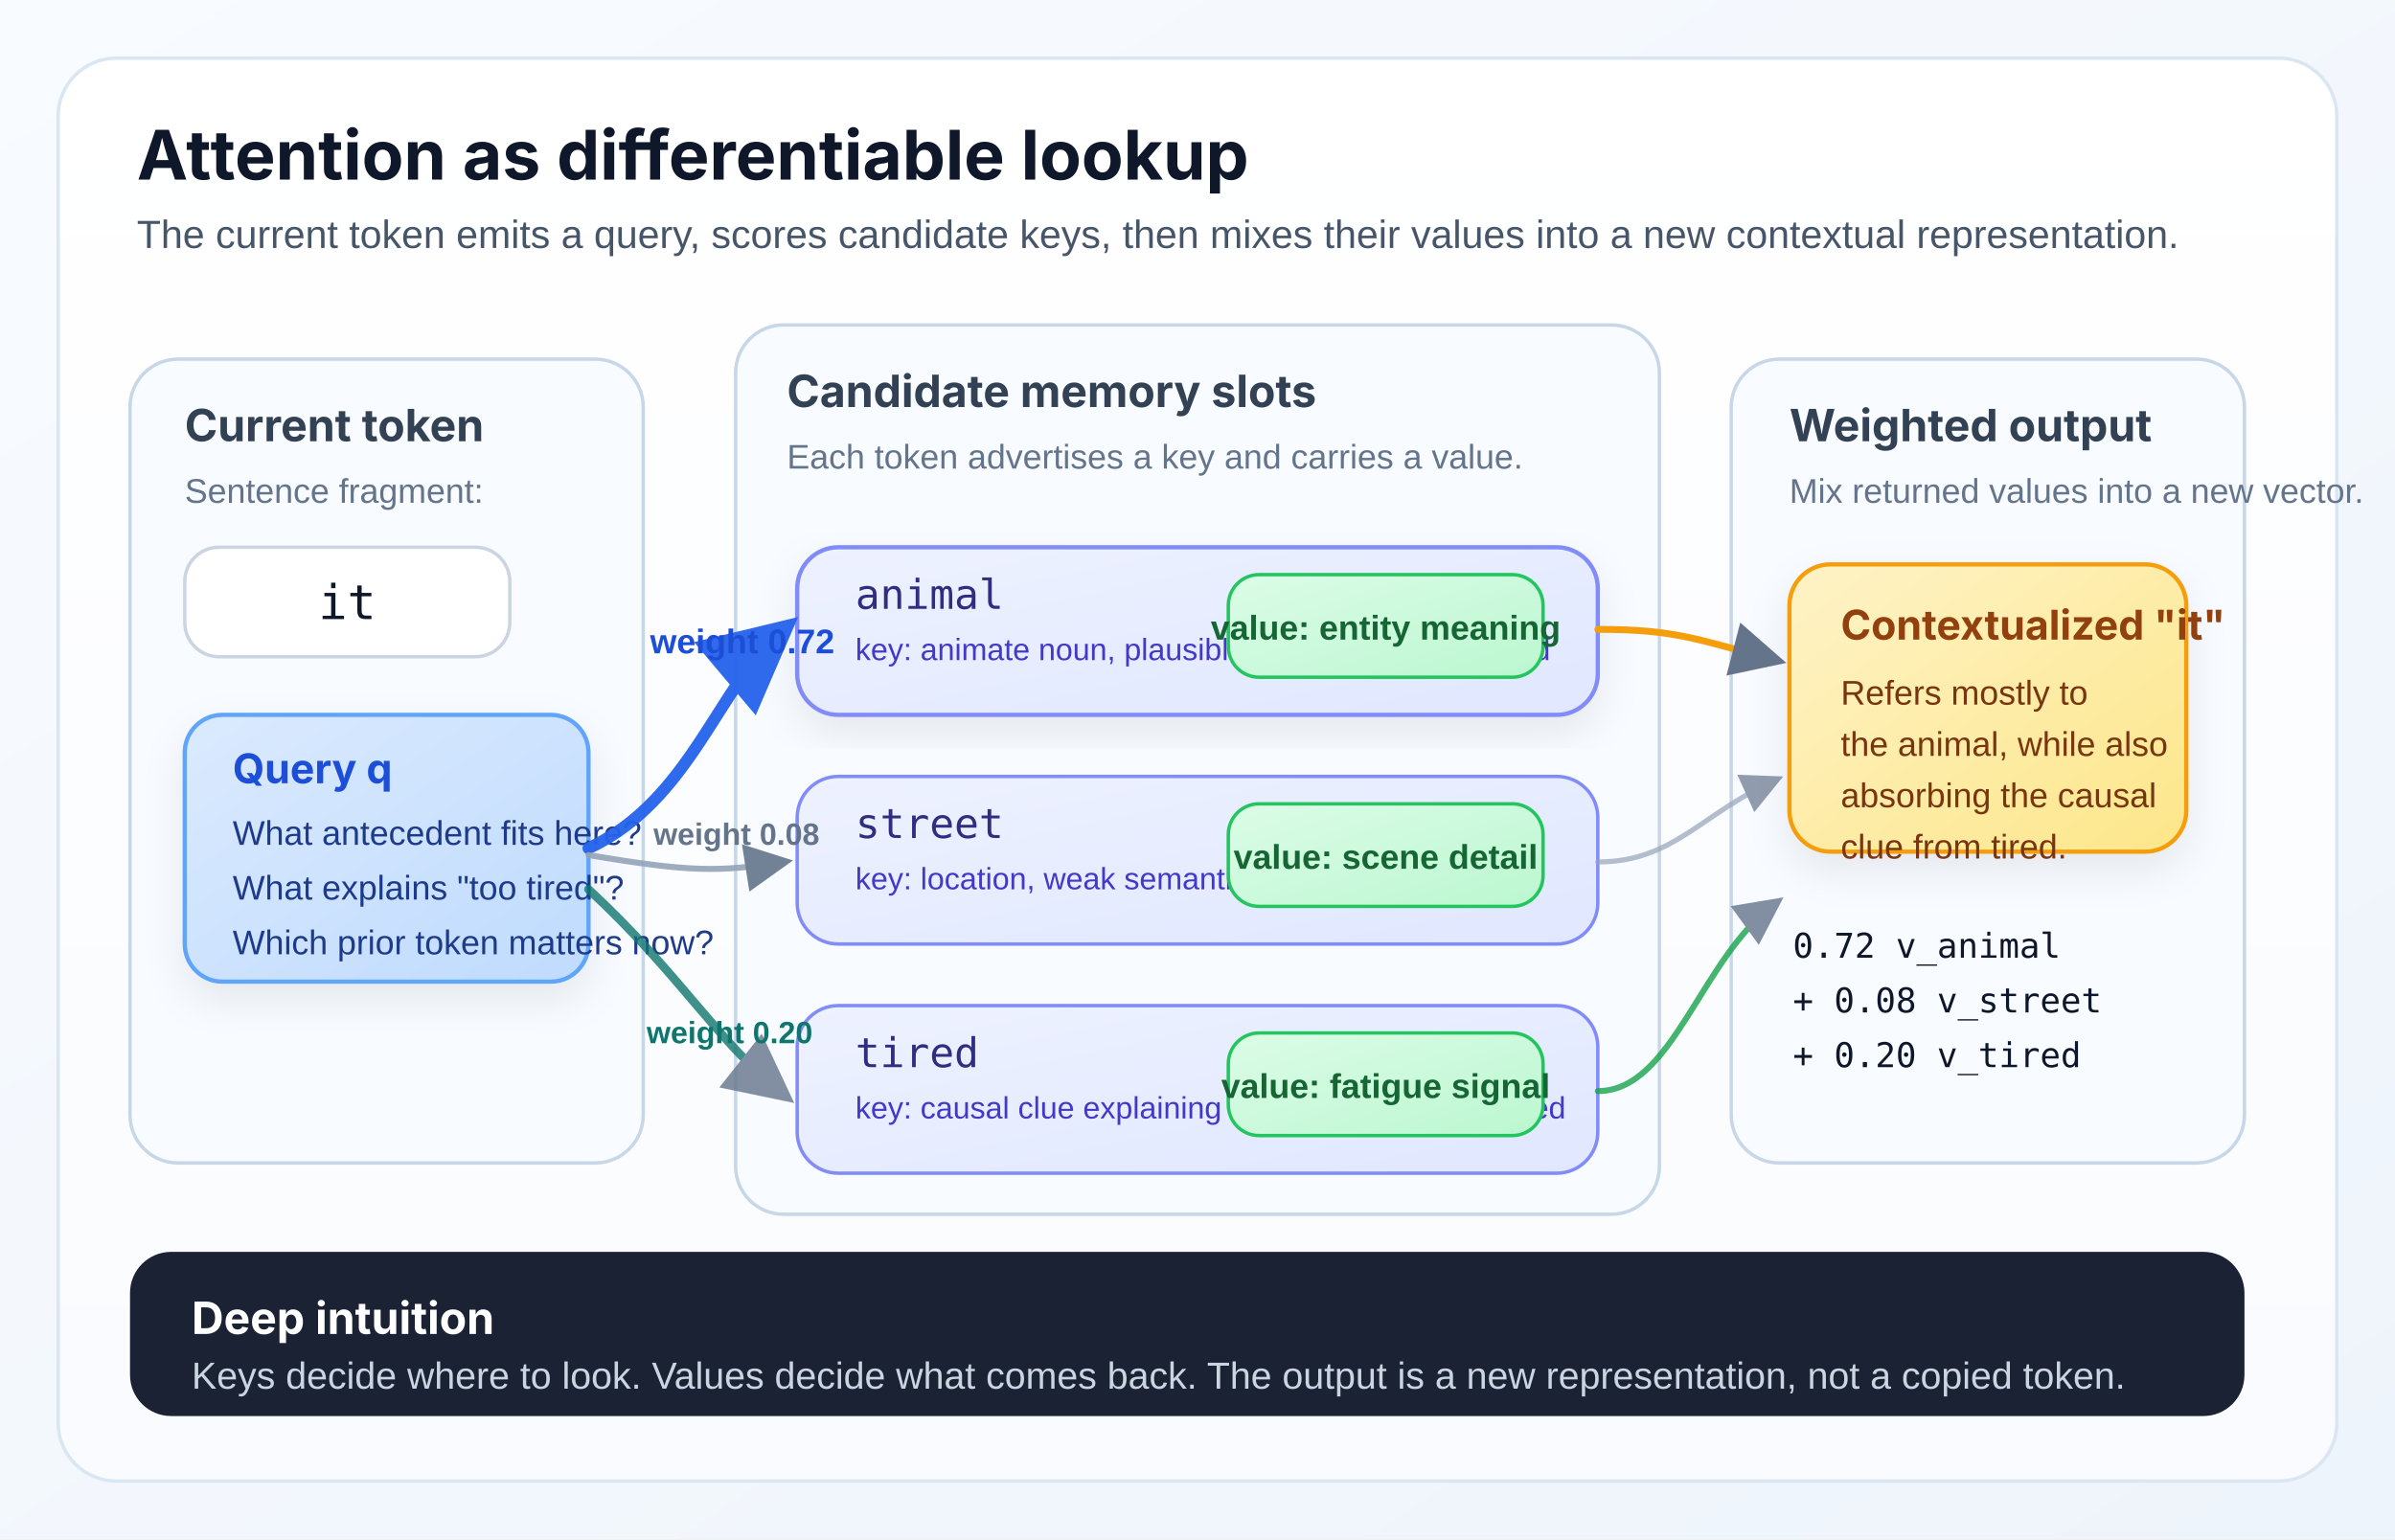
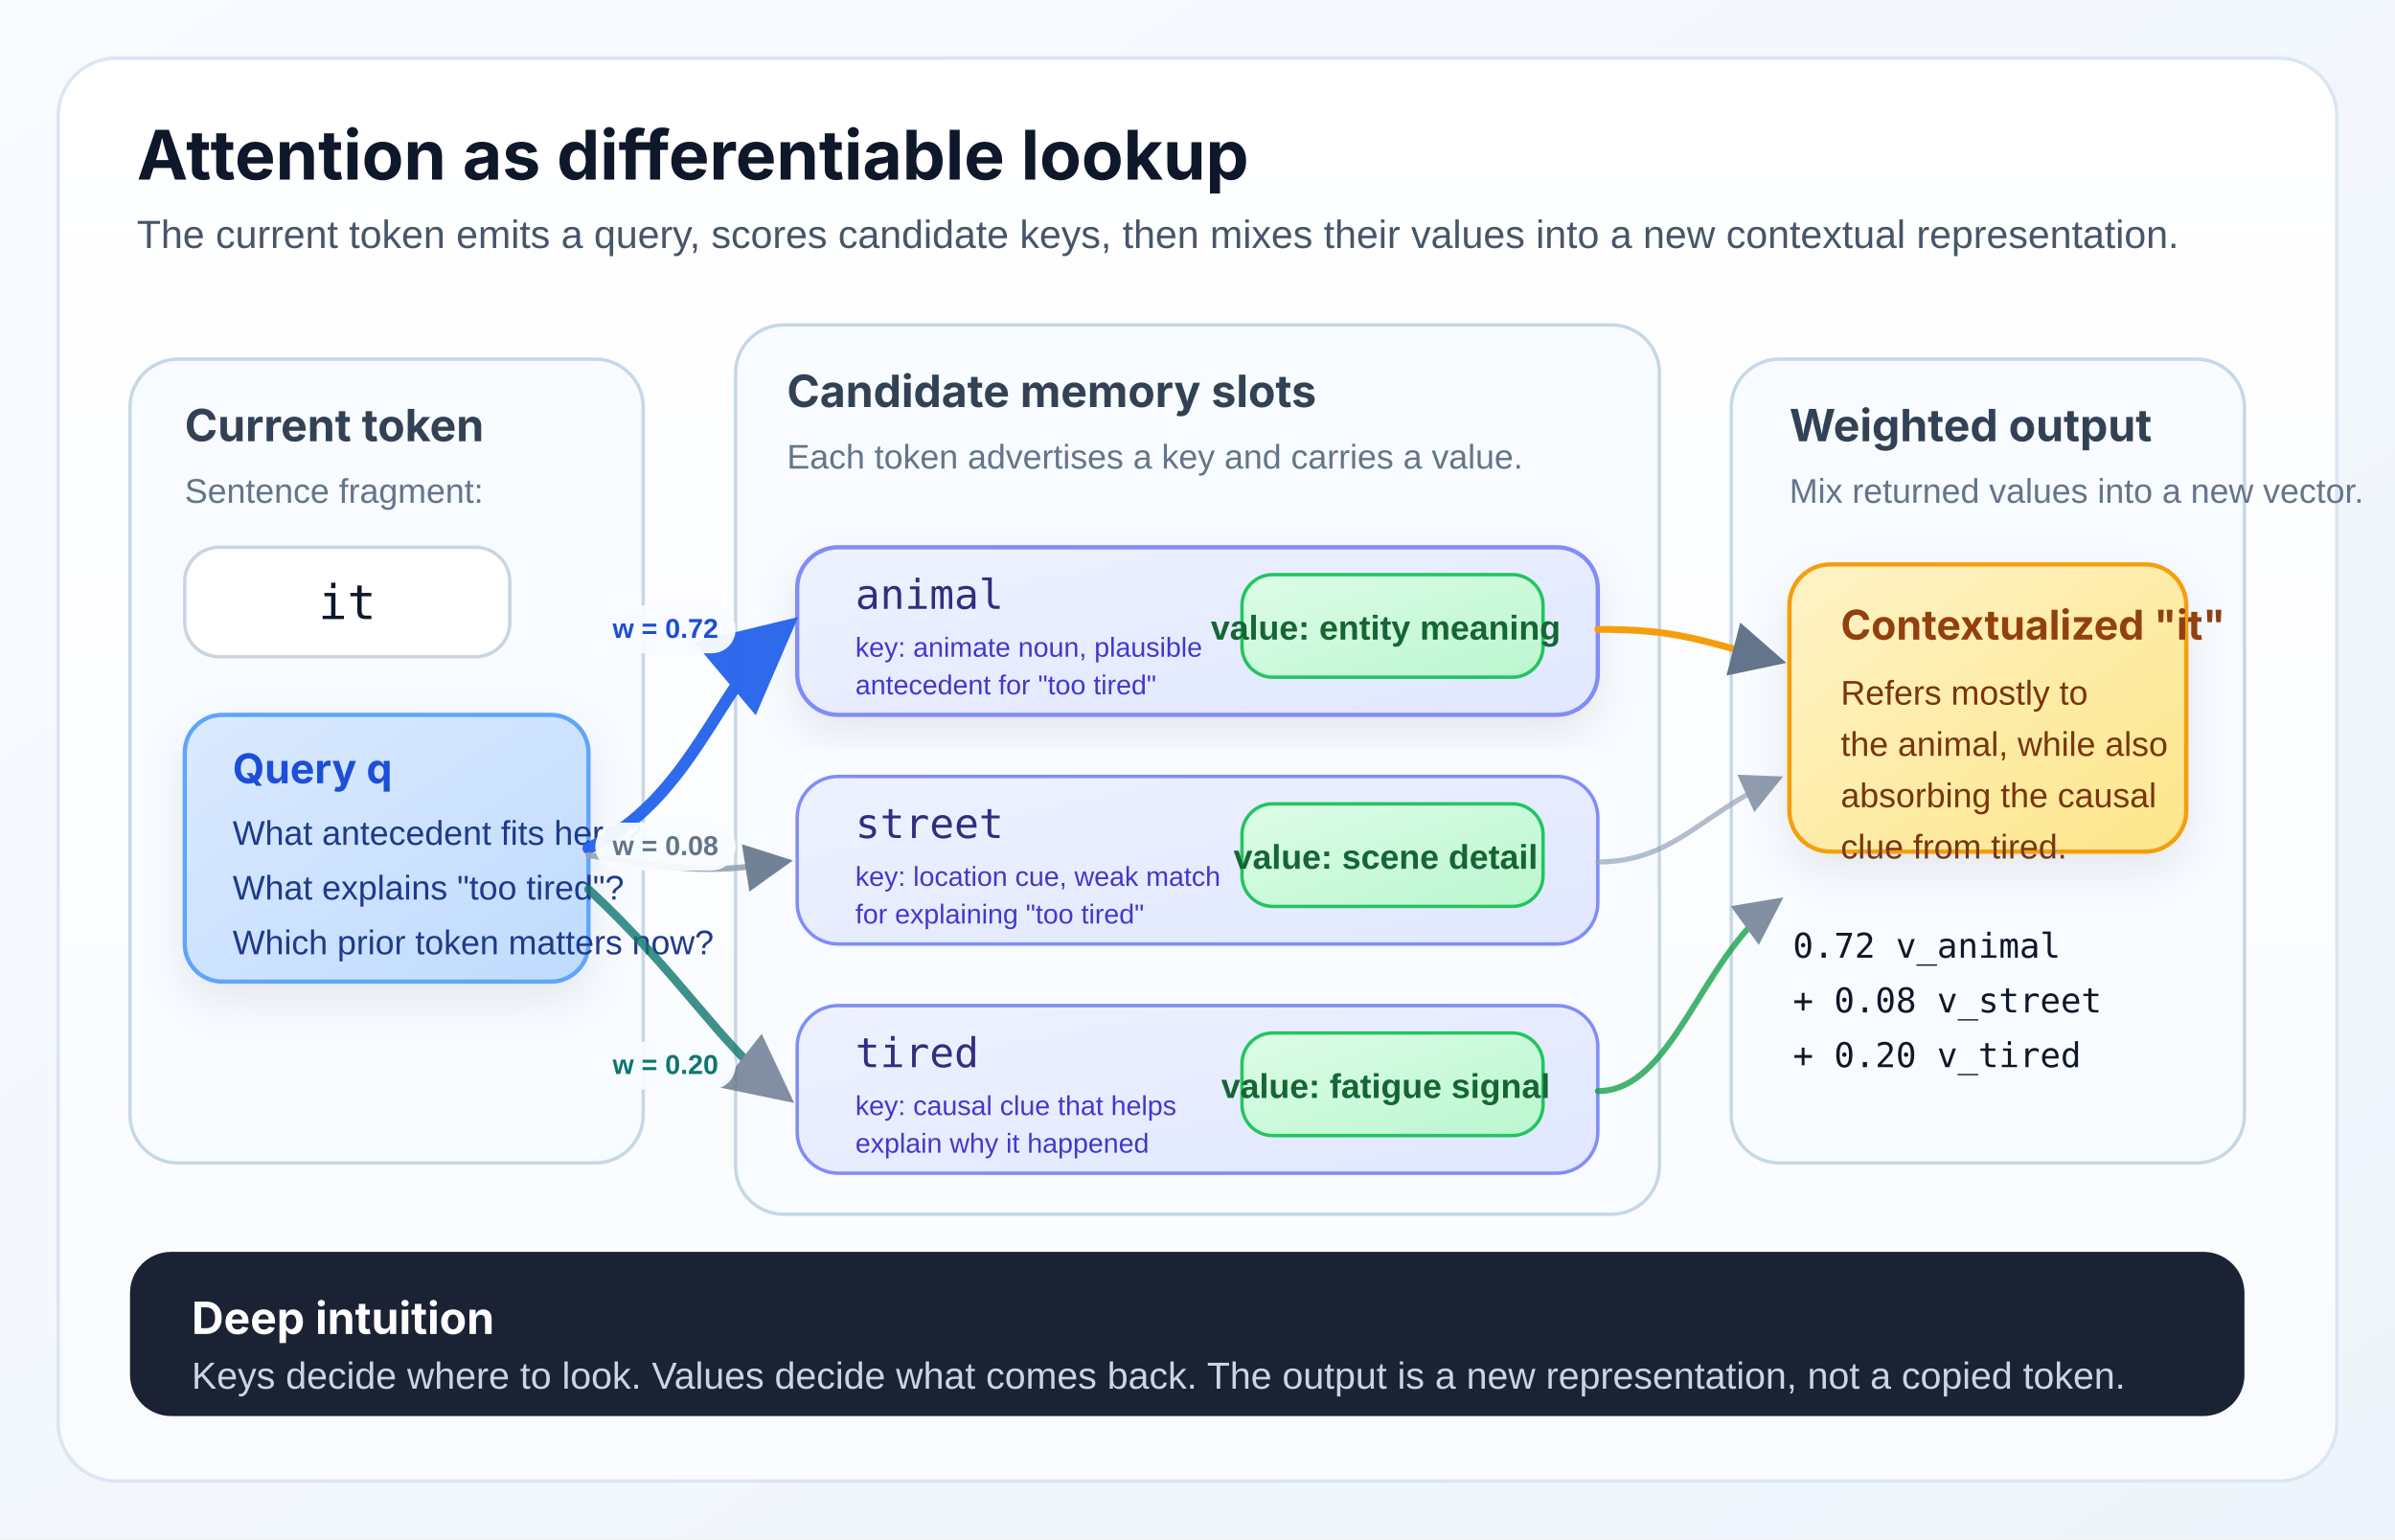
<svg xmlns="http://www.w3.org/2000/svg" width="1400" height="900" viewBox="0 0 1400 900" role="img" aria-labelledby="title desc">
  <defs>
    <linearGradient id="bg" x1="0" y1="0" x2="1" y2="1">
      <stop offset="0%" stop-color="#f8fbff" />
      <stop offset="100%" stop-color="#eef4fb" />
    </linearGradient>
    <linearGradient id="panel" x1="0" y1="0" x2="0" y2="1">
      <stop offset="0%" stop-color="#ffffff" />
      <stop offset="100%" stop-color="#f9fbfe" />
    </linearGradient>
    <linearGradient id="queryFill" x1="0" y1="0" x2="1" y2="1">
      <stop offset="0%" stop-color="#dbeafe" />
      <stop offset="100%" stop-color="#bfdbfe" />
    </linearGradient>
    <linearGradient id="memoryFill" x1="0" y1="0" x2="1" y2="1">
      <stop offset="0%" stop-color="#eef2ff" />
      <stop offset="100%" stop-color="#e0e7ff" />
    </linearGradient>
    <linearGradient id="valueFill" x1="0" y1="0" x2="1" y2="1">
      <stop offset="0%" stop-color="#dcfce7" />
      <stop offset="100%" stop-color="#bbf7d0" />
    </linearGradient>
    <linearGradient id="outputFill" x1="0" y1="0" x2="1" y2="1">
      <stop offset="0%" stop-color="#fef3c7" />
      <stop offset="100%" stop-color="#fde68a" />
    </linearGradient>
    <filter id="shadow" x="-20%" y="-20%" width="140%" height="140%">
      <feDropShadow dx="0" dy="10" stdDeviation="12" flood-color="#0f172a" flood-opacity="0.08" />
    </filter>
    <marker id="arrow" viewBox="0 0 10 10" refX="8" refY="5" markerWidth="8" markerHeight="8" orient="auto-start-reverse">
      <path d="M 0 0 L 10 5 L 0 10 z" fill="#2563eb" />
    </marker>
    <marker id="arrowSoft" viewBox="0 0 10 10" refX="8" refY="5" markerWidth="8" markerHeight="8" orient="auto-start-reverse">
      <path d="M 0 0 L 10 5 L 0 10 z" fill="#64748b" />
    </marker>
  </defs>
  <rect width="1400" height="900" fill="url(#bg)" />
  <rect x="34" y="34" width="1332" height="832" rx="34" fill="url(#panel)" stroke="#dbe6f3" stroke-width="2" />
  <text x="80" y="105" fill="#0f172a" font-family="Inter, Arial, sans-serif" font-size="40" font-weight="700">
    Attention as differentiable lookup
  </text>
  <text x="80" y="145" fill="#475569" font-family="IBM Plex Sans, Arial, sans-serif" font-size="23">
    The current token emits a query, scores candidate keys, then mixes their values into a new contextual representation.
  </text>
  <rect x="76" y="210" width="300" height="470" rx="28" fill="#f8fbff" stroke="#c8d7e7" stroke-width="2" />
  <text x="108" y="258" fill="#334155" font-family="Inter, Arial, sans-serif" font-size="26" font-weight="700">
    Current token
  </text>
  <text x="108" y="294" fill="#64748b" font-family="IBM Plex Sans, Arial, sans-serif" font-size="20">
    Sentence fragment:
  </text>
  <rect x="108" y="320" width="190" height="64" rx="20" fill="#ffffff" stroke="#cbd5e1" stroke-width="2" />
  <text x="203" y="362" text-anchor="middle" fill="#0f172a" font-family="Roboto Mono, monospace" font-size="28" font-weight="500">
    it
  </text>
  <rect x="108" y="418" width="236" height="156" rx="22" fill="url(#queryFill)" stroke="#60a5fa" stroke-width="2.5" filter="url(#shadow)" />
  <text x="136" y="458" fill="#1d4ed8" font-family="Inter, Arial, sans-serif" font-size="24" font-weight="700">
    Query q
  </text>
  <text x="136" y="494" fill="#1e3a8a" font-family="IBM Plex Sans, Arial, sans-serif" font-size="20">
    What antecedent fits here?
  </text>
  <text x="136" y="526" fill="#1e3a8a" font-family="IBM Plex Sans, Arial, sans-serif" font-size="20">
    What explains "too tired"?
  </text>
  <text x="136" y="558" fill="#1e3a8a" font-family="IBM Plex Sans, Arial, sans-serif" font-size="20">
    Which prior token matters now?
  </text>
  <rect x="430" y="190" width="540" height="520" rx="28" fill="#f8fbff" stroke="#c8d7e7" stroke-width="2" />
  <text x="460" y="238" fill="#334155" font-family="Inter, Arial, sans-serif" font-size="26" font-weight="700">
    Candidate memory slots
  </text>
  <text x="460" y="274" fill="#64748b" font-family="IBM Plex Sans, Arial, sans-serif" font-size="20">
    Each token advertises a key and carries a value.
  </text>
  <rect x="466" y="320" width="468" height="98" rx="24" fill="url(#memoryFill)" stroke="#818cf8" stroke-width="2.5" filter="url(#shadow)" />
  <text x="500" y="356" fill="#312e81" font-family="Roboto Mono, monospace" font-size="24" font-weight="500">
    animal
  </text>
-   <text x="500" y="386" fill="#4338ca" font-family="IBM Plex Sans, Arial, sans-serif" font-size="18">
-     key: animate noun, plausible thing that can be tired
+   <text x="500" y="384" fill="#4338ca" font-family="IBM Plex Sans, Arial, sans-serif" font-size="16">
+     key: animate noun, plausible
  </text>
-   <rect x="718" y="336" width="184" height="60" rx="18" fill="url(#valueFill)" stroke="#22c55e" stroke-width="2" />
+   <text x="500" y="406" fill="#4338ca" font-family="IBM Plex Sans, Arial, sans-serif" font-size="16">
+     antecedent for "too tired"
+   </text>
+   <rect x="726" y="336" width="176" height="60" rx="18" fill="url(#valueFill)" stroke="#22c55e" stroke-width="2" />
  <text x="810" y="374" text-anchor="middle" fill="#166534" font-family="IBM Plex Sans, Arial, sans-serif" font-size="20" font-weight="600">
    value: entity meaning
  </text>
  <rect x="466" y="454" width="468" height="98" rx="24" fill="url(#memoryFill)" stroke="#818cf8" stroke-width="2" />
  <text x="500" y="490" fill="#312e81" font-family="Roboto Mono, monospace" font-size="24" font-weight="500">
    street
  </text>
-   <text x="500" y="520" fill="#4338ca" font-family="IBM Plex Sans, Arial, sans-serif" font-size="18">
-     key: location, weak semantic fit for "too tired"
+   <text x="500" y="518" fill="#4338ca" font-family="IBM Plex Sans, Arial, sans-serif" font-size="16">
+     key: location cue, weak match
  </text>
-   <rect x="718" y="470" width="184" height="60" rx="18" fill="url(#valueFill)" stroke="#22c55e" stroke-width="2" />
+   <text x="500" y="540" fill="#4338ca" font-family="IBM Plex Sans, Arial, sans-serif" font-size="16">
+     for explaining "too tired"
+   </text>
+   <rect x="726" y="470" width="176" height="60" rx="18" fill="url(#valueFill)" stroke="#22c55e" stroke-width="2" />
  <text x="810" y="508" text-anchor="middle" fill="#166534" font-family="IBM Plex Sans, Arial, sans-serif" font-size="20" font-weight="600">
    value: scene detail
  </text>
  <rect x="466" y="588" width="468" height="98" rx="24" fill="url(#memoryFill)" stroke="#818cf8" stroke-width="2" />
  <text x="500" y="624" fill="#312e81" font-family="Roboto Mono, monospace" font-size="24" font-weight="500">
    tired
  </text>
-   <text x="500" y="654" fill="#4338ca" font-family="IBM Plex Sans, Arial, sans-serif" font-size="18">
-     key: causal clue explaining why the event happened
+   <text x="500" y="652" fill="#4338ca" font-family="IBM Plex Sans, Arial, sans-serif" font-size="16">
+     key: causal clue that helps
  </text>
-   <rect x="718" y="604" width="184" height="60" rx="18" fill="url(#valueFill)" stroke="#22c55e" stroke-width="2" />
+   <text x="500" y="674" fill="#4338ca" font-family="IBM Plex Sans, Arial, sans-serif" font-size="16">
+     explain why it happened
+   </text>
+   <rect x="726" y="604" width="176" height="60" rx="18" fill="url(#valueFill)" stroke="#22c55e" stroke-width="2" />
  <text x="810" y="642" text-anchor="middle" fill="#166534" font-family="IBM Plex Sans, Arial, sans-serif" font-size="20" font-weight="600">
    value: fatigue signal
  </text>
  <path d="M 344 496 C 404 468, 420 400, 458 368" fill="none" stroke="#2563eb" stroke-width="7" stroke-linecap="round" marker-end="url(#arrow)" opacity="0.95" />
  <path d="M 344 500 C 404 510, 420 510, 458 504" fill="none" stroke="#94a3b8" stroke-width="3.5" stroke-linecap="round" marker-end="url(#arrowSoft)" opacity="0.9" />
  <path d="M 344 520 C 398 570, 420 610, 458 640" fill="none" stroke="#0f766e" stroke-width="5" stroke-linecap="round" marker-end="url(#arrowSoft)" opacity="0.8" />
-   <text x="380" y="382" fill="#1d4ed8" font-family="IBM Plex Sans, Arial, sans-serif" font-size="20" font-weight="600">
-     weight 0.72
+   <rect x="348" y="354" width="82" height="28" rx="14" fill="#f8fbff" opacity="0.96" />
+   <text x="389" y="373" text-anchor="middle" fill="#1d4ed8" font-family="IBM Plex Sans, Arial, sans-serif" font-size="16" font-weight="700">
+     w = 0.72
  </text>
-   <text x="382" y="494" fill="#64748b" font-family="IBM Plex Sans, Arial, sans-serif" font-size="18" font-weight="600">
-     weight 0.08
+   <rect x="348" y="481" width="82" height="28" rx="14" fill="#f8fbff" opacity="0.96" />
+   <text x="389" y="500" text-anchor="middle" fill="#64748b" font-family="IBM Plex Sans, Arial, sans-serif" font-size="16" font-weight="700">
+     w = 0.08
  </text>
-   <text x="378" y="610" fill="#0f766e" font-family="IBM Plex Sans, Arial, sans-serif" font-size="18" font-weight="600">
-     weight 0.20
+   <rect x="348" y="609" width="82" height="28" rx="14" fill="#f8fbff" opacity="0.96" />
+   <text x="389" y="628" text-anchor="middle" fill="#0f766e" font-family="IBM Plex Sans, Arial, sans-serif" font-size="16" font-weight="700">
+     w = 0.20
  </text>
  <rect x="1012" y="210" width="300" height="470" rx="28" fill="#f8fbff" stroke="#c8d7e7" stroke-width="2" />
  <text x="1046" y="258" fill="#334155" font-family="Inter, Arial, sans-serif" font-size="26" font-weight="700">
    Weighted output
  </text>
  <text x="1046" y="294" fill="#64748b" font-family="IBM Plex Sans, Arial, sans-serif" font-size="20">
    Mix returned values into a new vector.
  </text>
  <rect x="1046" y="330" width="232" height="168" rx="24" fill="url(#outputFill)" stroke="#f59e0b" stroke-width="2.5" filter="url(#shadow)" />
  <text x="1076" y="374" fill="#92400e" font-family="Inter, Arial, sans-serif" font-size="24" font-weight="700">
    Contextualized "it"
  </text>
  <text x="1076" y="412" fill="#78350f" font-family="IBM Plex Sans, Arial, sans-serif" font-size="20">
    Refers mostly to
  </text>
  <text x="1076" y="442" fill="#78350f" font-family="IBM Plex Sans, Arial, sans-serif" font-size="20">
    the animal, while also
  </text>
  <text x="1076" y="472" fill="#78350f" font-family="IBM Plex Sans, Arial, sans-serif" font-size="20">
    absorbing the causal
  </text>
  <text x="1076" y="502" fill="#78350f" font-family="IBM Plex Sans, Arial, sans-serif" font-size="20">
    clue from tired.
  </text>
  <text x="1048" y="560" fill="#0f172a" font-family="Roboto Mono, monospace" font-size="20">
    0.72 v_animal
  </text>
  <text x="1048" y="592" fill="#0f172a" font-family="Roboto Mono, monospace" font-size="20">
    + 0.08 v_street
  </text>
  <text x="1048" y="624" fill="#0f172a" font-family="Roboto Mono, monospace" font-size="20">
    + 0.20 v_tired
  </text>
  <path d="M 934 368 C 980 368, 992 374, 1038 386" fill="none" stroke="#f59e0b" stroke-width="4" stroke-linecap="round" marker-end="url(#arrowSoft)" />
  <path d="M 934 504 C 978 504, 994 476, 1038 456" fill="none" stroke="#94a3b8" stroke-width="3" stroke-linecap="round" marker-end="url(#arrowSoft)" opacity="0.7" />
  <path d="M 934 638 C 978 638, 994 560, 1038 528" fill="none" stroke="#16a34a" stroke-width="3.5" stroke-linecap="round" marker-end="url(#arrowSoft)" opacity="0.8" />
  <rect x="76" y="732" width="1236" height="96" rx="24" fill="#0f172a" opacity="0.95" />
  <text x="112" y="780" fill="#ffffff" font-family="Inter, Arial, sans-serif" font-size="26" font-weight="700">
    Deep intuition
  </text>
  <text x="112" y="812" fill="#cbd5e1" font-family="IBM Plex Sans, Arial, sans-serif" font-size="22">
    Keys decide where to look. Values decide what comes back. The output is a new representation, not a copied token.
  </text>
</svg>
